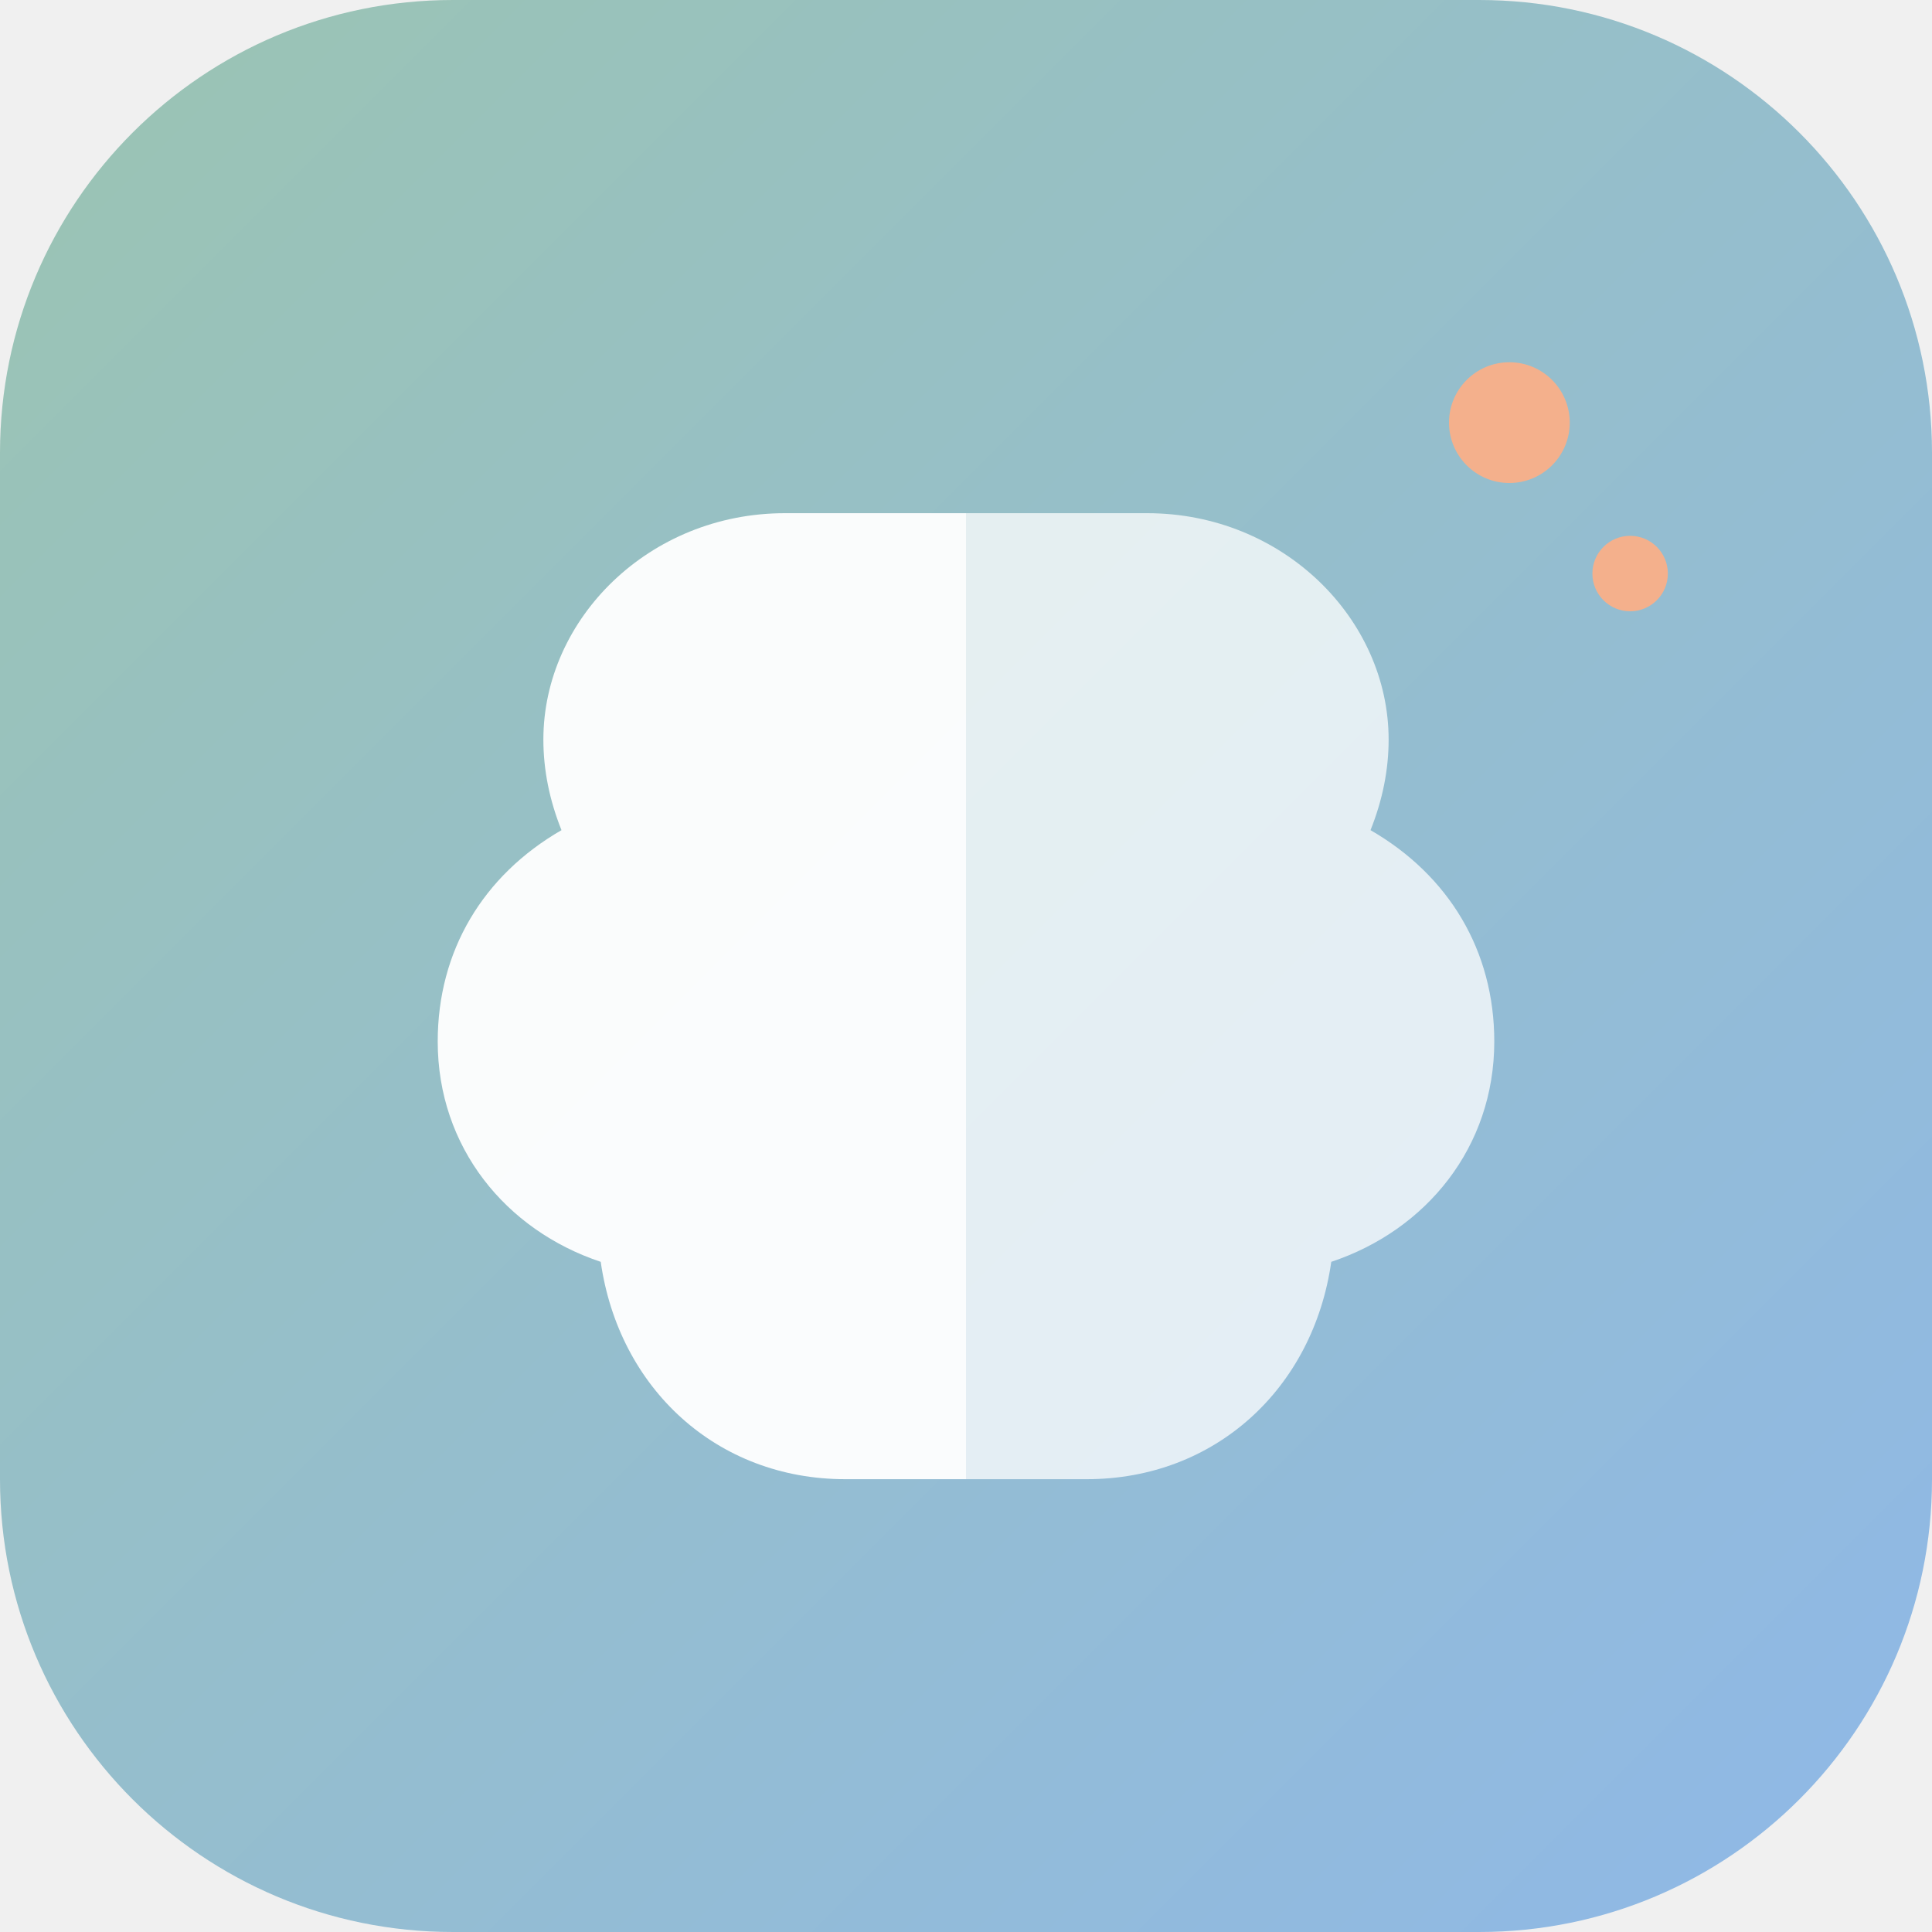
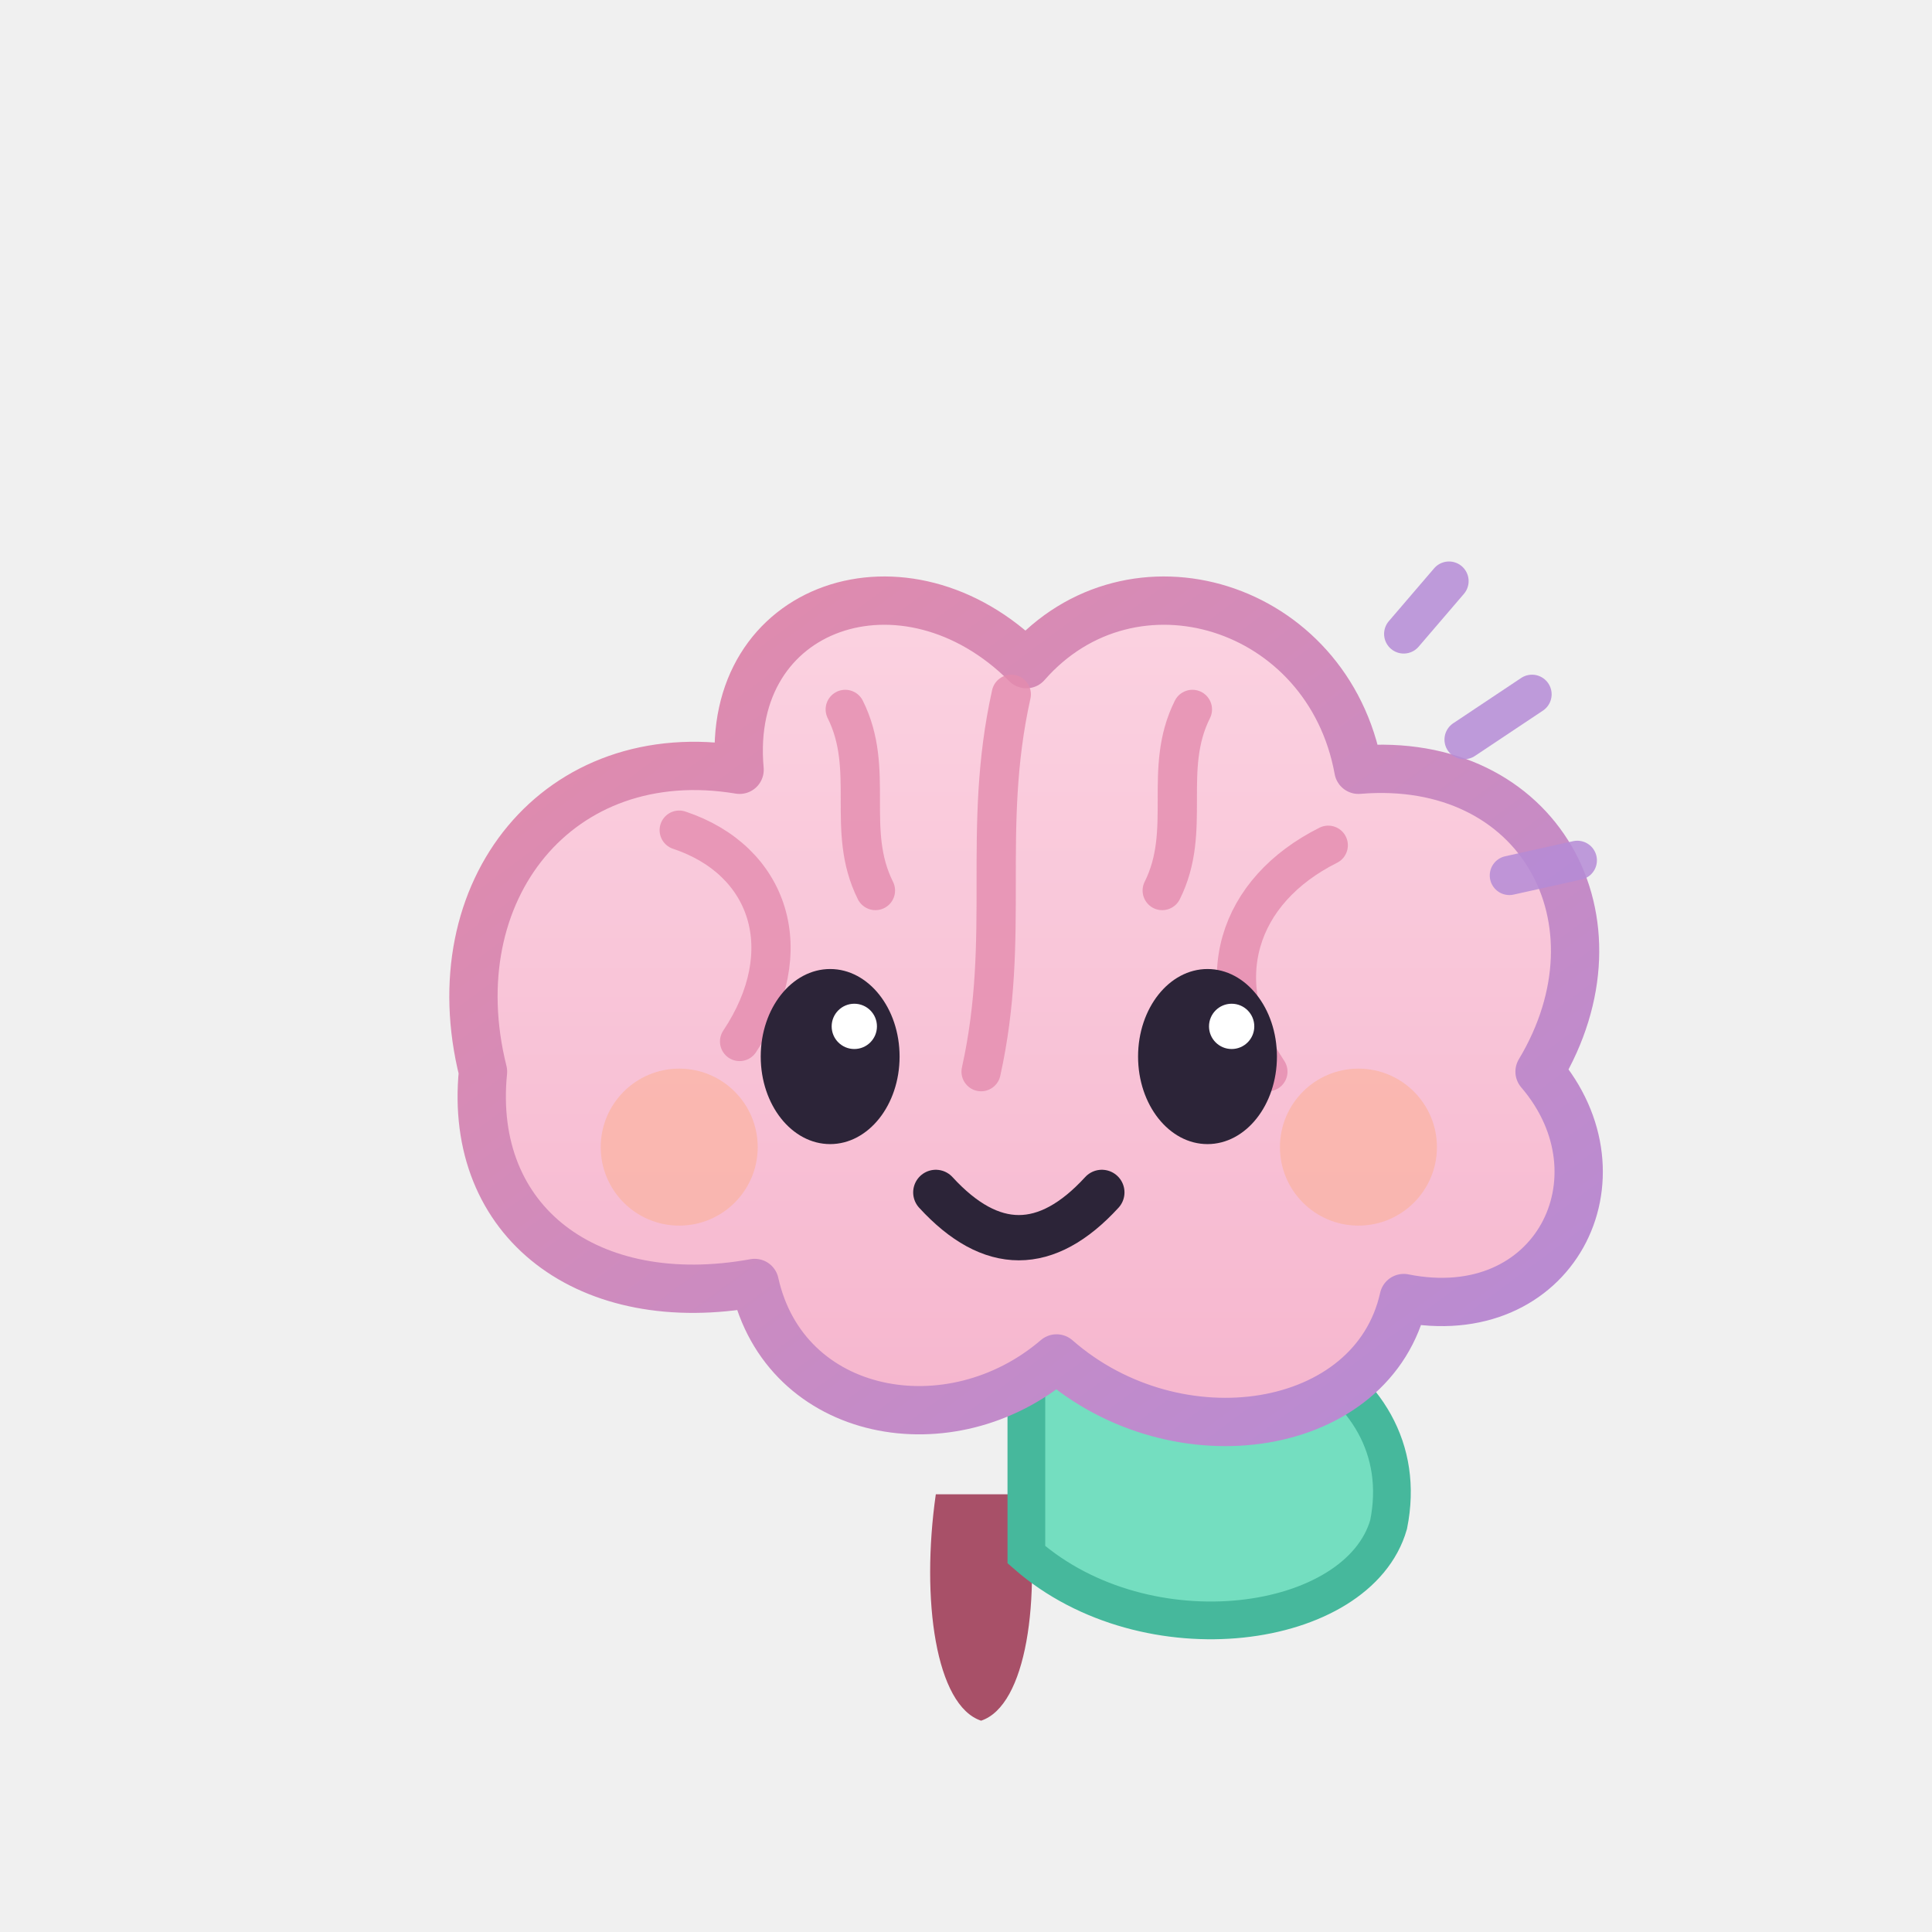
<svg xmlns="http://www.w3.org/2000/svg" viewBox="0 0 128 128">
  <defs>
-     <linearGradient id="bg" x1="0" y1="0" x2="1" y2="1">
-       <stop offset="0%" stop-color="#9BC4B2" />
-       <stop offset="100%" stop-color="#8FB8E8" />
+     <linearGradient id="ol" x1="0" y1="0" x2="1" y2="1">
+       <stop offset="0" stop-color="#E58BA8" />
+       <stop offset="1" stop-color="#B58BD6" />
+     </linearGradient>
+     <linearGradient id="body" x1="0" y1="0" x2="0" y2="1">
+       <stop offset="0" stop-color="#FBD2E1" />
+       <stop offset="1" stop-color="#F6B6CE" />
    </linearGradient>
  </defs>
-   <rect width="128" height="128" rx="30" fill="url(#bg)" />
-   <g fill="none" stroke="#ffffff" stroke-width="5" stroke-linecap="round">
-     <path d="M52 34c-9 0-16 7-16 15 0 2 .4 4 1.2 6C32 58 29 63 29 69c0 7 4.5 12.5 10.8 14.6C41 92 47.5 98 56 98h8V34h-12z" fill="#ffffff" fill-opacity="0.95" stroke="none" />
-     <path d="M76 34c9 0 16 7 16 15 0 2-.4 4-1.2 6C96 58 99 63 99 69c0 7-4.5 12.5-10.8 14.6C87 92 80.5 98 72 98h-8V34h12z" fill="#ffffff" fill-opacity="0.75" stroke="none" />
+   <path d="M62 99 C61 106 62 113 65 114 C68 113 69 106 68 99 Z" fill="#A85068" />
+   <path d="M68 88 C82 85 94 91 92 101 C90 108 76 110 68 103 Z" fill="#74DEC0" stroke="#46B89C" stroke-width="2.5" />
+   <path d="M32 71     C29 59 37 49 49 51     C48 40 60 36 68 44     C75 36 88 40 90 51     C102 50 108 61 102 71     C108 78 103 88 93 86     C91 95 78 97 70 90     C63 96 52 94 50 85     C39 87 31 81 32 71 Z" fill="url(#body)" stroke="url(#ol)" stroke-width="3.2" stroke-linejoin="round" />
+   <g fill="none" stroke="#E48BAE" stroke-width="2.6" stroke-linecap="round" opacity="0.8">
+     <path d="M67 46 C65 55 67 62 65 71" />
+     <path d="M45 55 C51 57 53 63 49 69" />
+     <path d="M88 56 C82 59 80 65 84 71" />
+     <path d="M56 47 C58 51 56 55 58 59" />
+     <path d="M79 47 C77 51 79 55 77 59" />
  </g>
-   <circle cx="100" cy="28" r="4" fill="#F4B08C" />
-   <circle cx="108" cy="38" r="2.5" fill="#F4B08C" />
+   <circle cx="45" cy="76" r="5.2" fill="#FBB29C" opacity="0.65" />
+   <circle cx="90" cy="76" r="5.2" fill="#FBB29C" opacity="0.65" />
+   <ellipse cx="55" cy="70" rx="4.6" ry="5.8" fill="#2C2438" />
+   <ellipse cx="80" cy="70" rx="4.6" ry="5.8" fill="#2C2438" />
+   <circle cx="56.6" cy="68" r="1.5" fill="#fff" />
+   <circle cx="81.6" cy="68" r="1.5" fill="#fff" />
+   <path d="M62 79 Q67.5 85 73 79" fill="none" stroke="#2C2438" stroke-width="3" stroke-linecap="round" />
+   <g stroke="#B58BD6" stroke-width="2.6" stroke-linecap="round" opacity="0.85">
+     <path d="M97 49 l4.5 -3" />
+     <path d="M100 58 l4.5 -1" />
+     <path d="M93 42 l3 -3.5" />
+   </g>
</svg>
